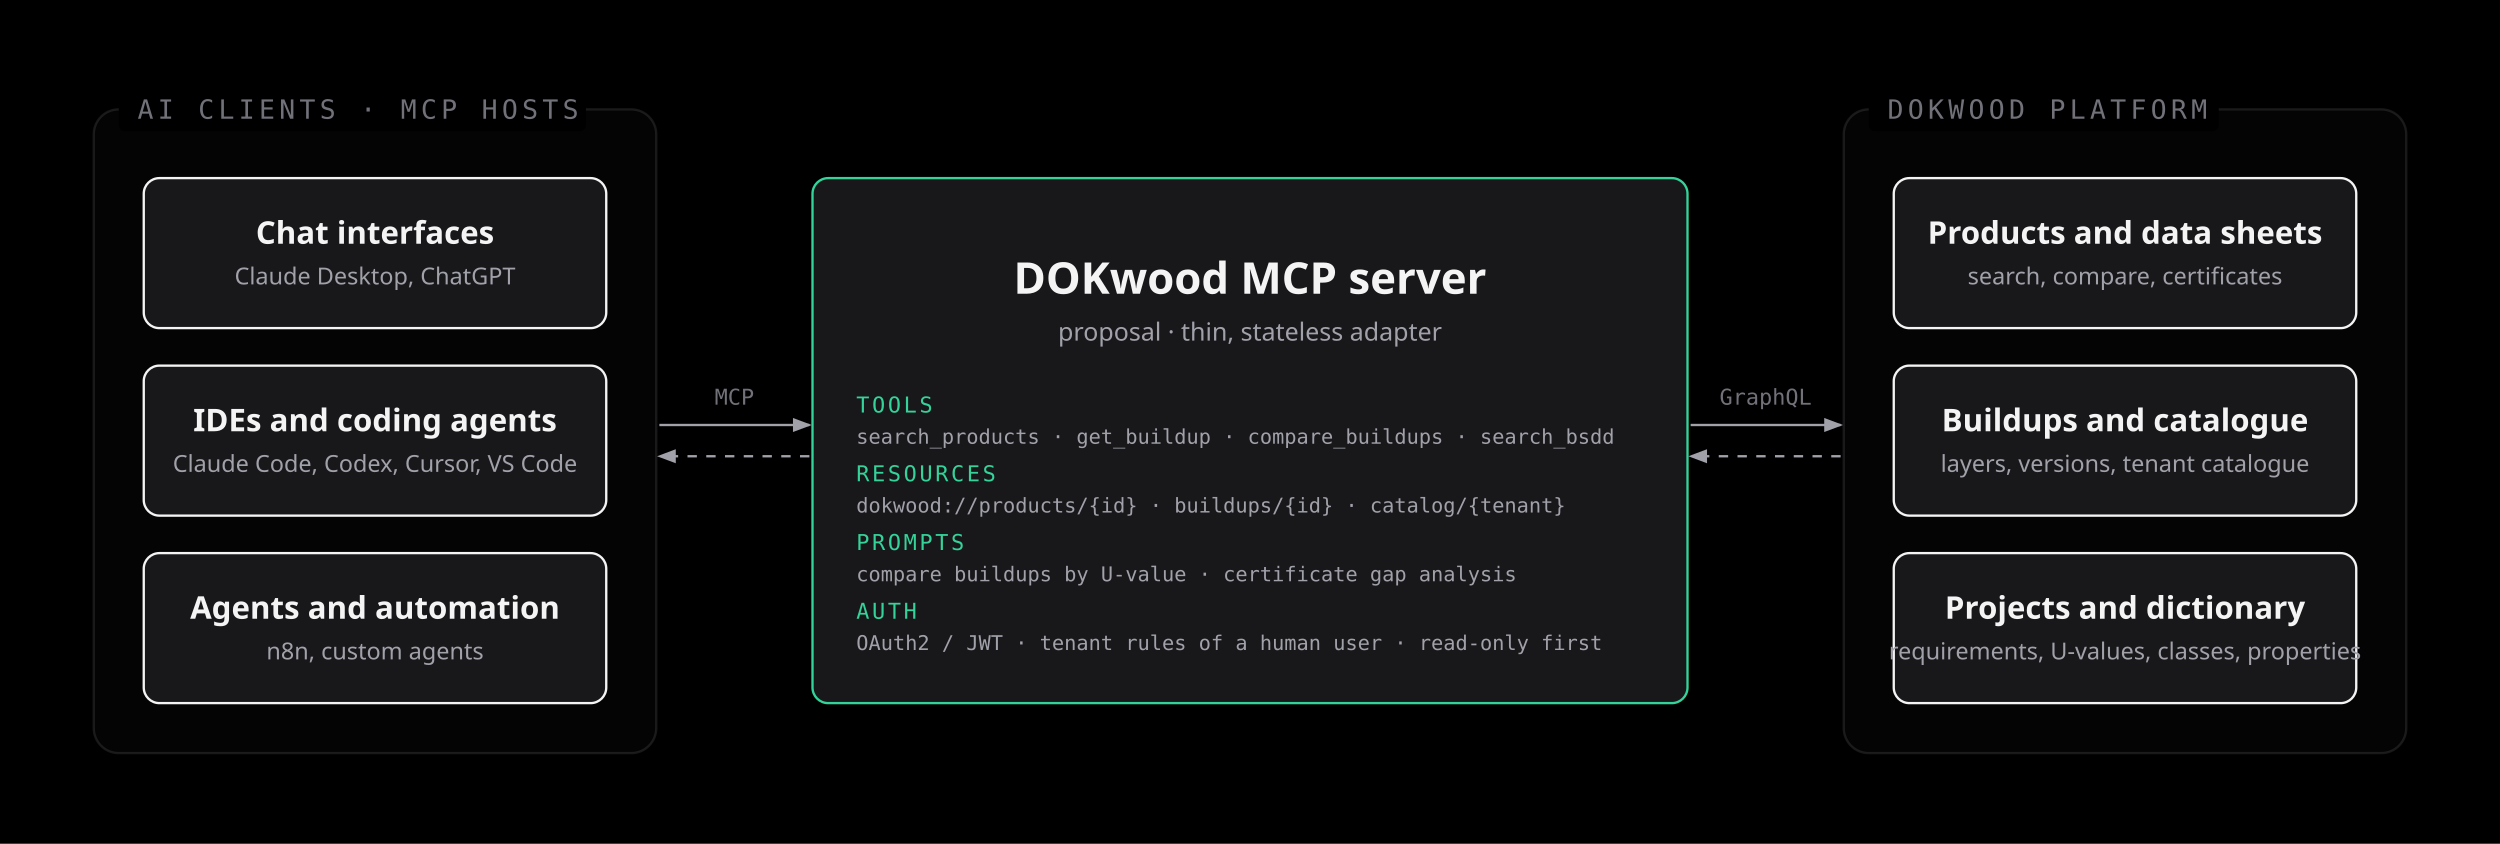
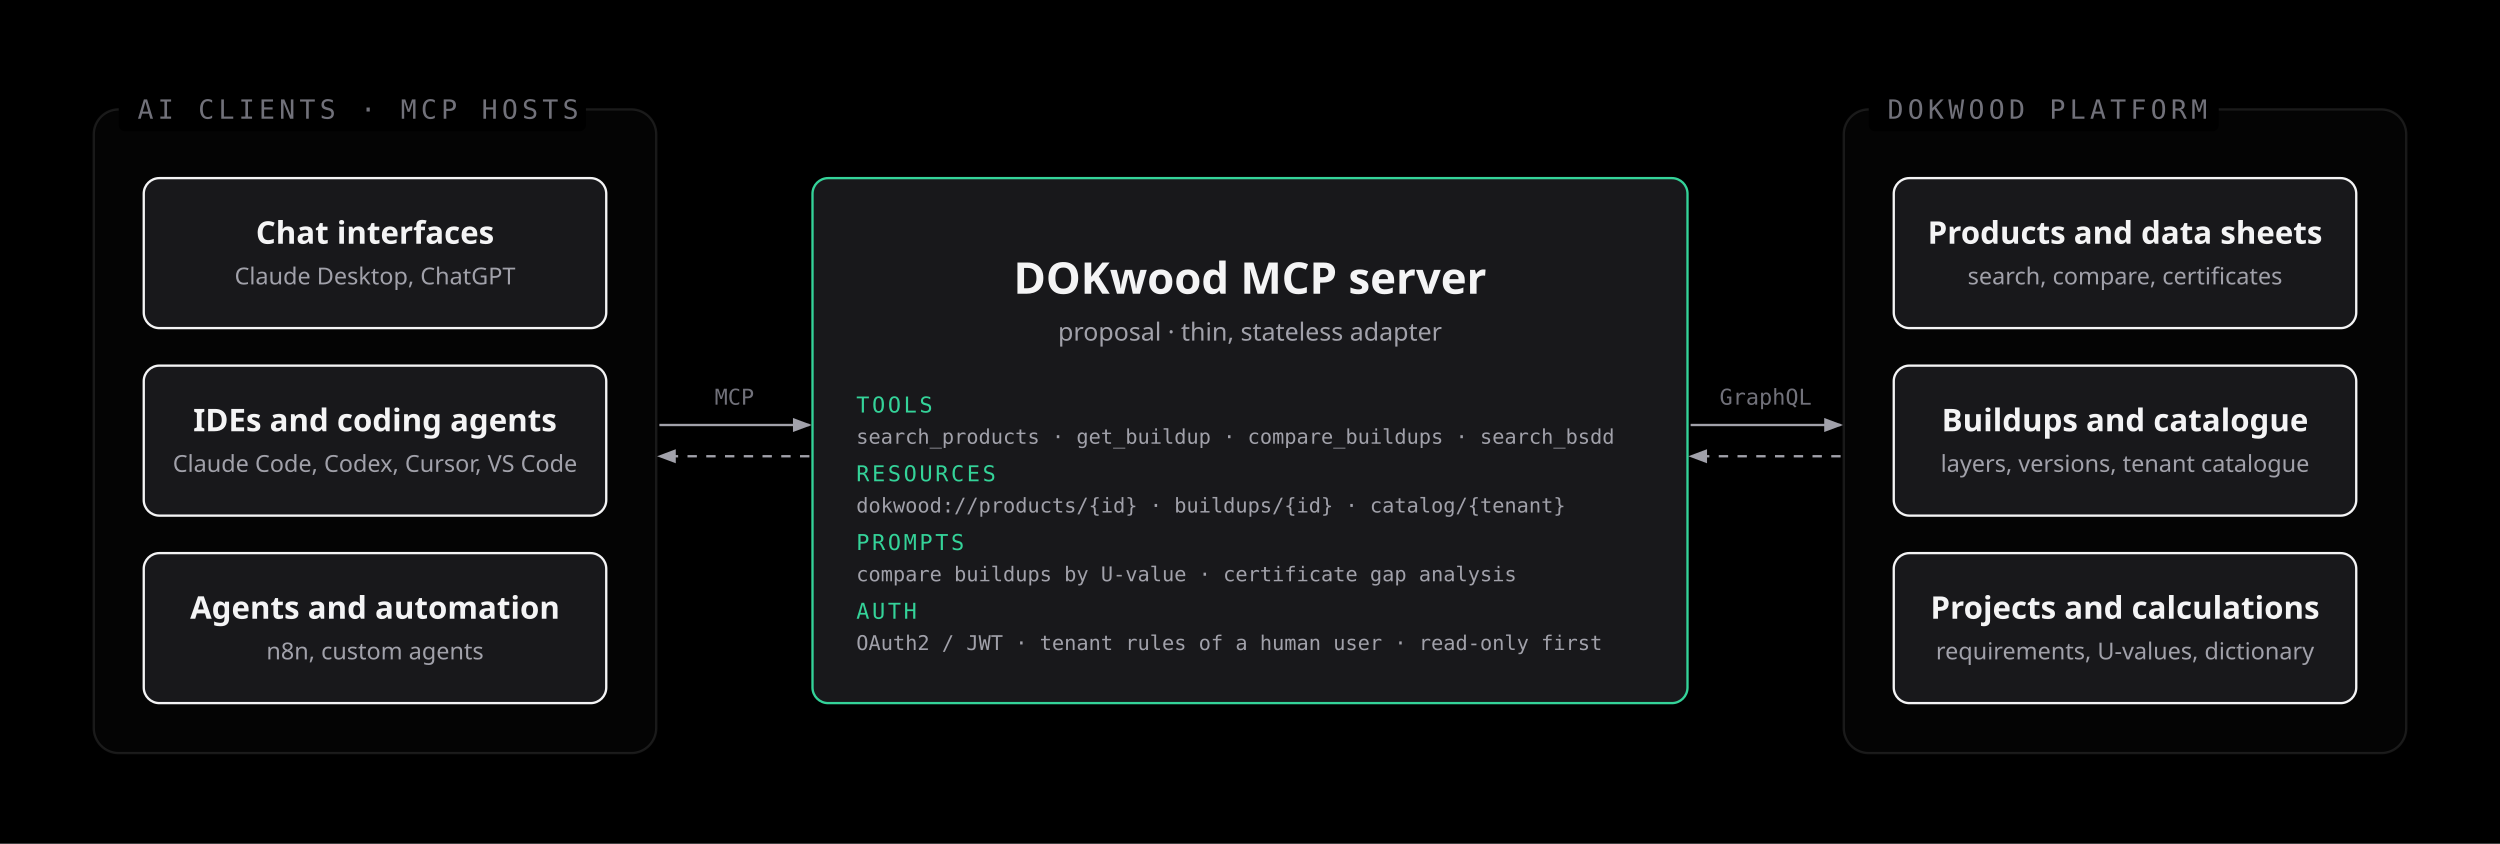
<svg xmlns="http://www.w3.org/2000/svg" viewBox="0 0 1600 540" role="img" aria-labelledby="dokwood-mcp-title">
  <defs>
    <marker id="dokwood-mcp-arrow" markerWidth="8" markerHeight="6" refX="7" refY="3" orient="auto">
      <polygon points="0 0, 8 3, 0 6" fill="#a1a1aa" />
    </marker>
  </defs>
  <rect width="100%" height="100%" fill="#000000" />
  <rect x="60" y="70" width="360" height="412" rx="16" fill="rgba(244,244,245,0.02)" stroke="rgba(244,244,245,0.10)" stroke-width="1.5" />
  <rect x="76" y="56" width="299" height="28" rx="4" fill="#000000" />
  <text x="88" y="76" fill="#71717a" font-size="17" font-family="ui-monospace, SFMono-Regular, Menlo, Consolas, monospace" letter-spacing="0.16em">AI CLIENTS · MCP HOSTS</text>
  <rect x="1180" y="70" width="360" height="412" rx="16" fill="rgba(244,244,245,0.02)" stroke="rgba(244,244,245,0.10)" stroke-width="1.5" />
  <rect x="1196" y="56" width="224" height="28" rx="4" fill="#000000" />
  <text x="1208" y="76" fill="#71717a" font-size="17" font-family="ui-monospace, SFMono-Regular, Menlo, Consolas, monospace" letter-spacing="0.16em">DOKWOOD PLATFORM</text>
  <rect x="92" y="114" width="296" height="96" rx="10" fill="#18181b" stroke="#f4f4f5" stroke-width="1.5" />
  <text x="240" y="156" text-anchor="middle" fill="#f4f4f5" font-size="20" font-weight="600" font-family="ui-sans-serif, system-ui, sans-serif">Chat interfaces</text>
  <text x="240" y="182" text-anchor="middle" fill="#a1a1aa" font-size="15" font-family="ui-sans-serif, system-ui, sans-serif">Claude Desktop, ChatGPT</text>
  <rect x="92" y="234" width="296" height="96" rx="10" fill="#18181b" stroke="#f4f4f5" stroke-width="1.5" />
  <text x="240" y="276" text-anchor="middle" fill="#f4f4f5" font-size="20" font-weight="600" font-family="ui-sans-serif, system-ui, sans-serif">IDEs and coding agents</text>
  <text x="240" y="302" text-anchor="middle" fill="#a1a1aa" font-size="15" font-family="ui-sans-serif, system-ui, sans-serif">Claude Code, Codex, Cursor, VS Code</text>
  <rect x="92" y="354" width="296" height="96" rx="10" fill="#18181b" stroke="#f4f4f5" stroke-width="1.5" />
  <text x="240" y="396" text-anchor="middle" fill="#f4f4f5" font-size="20" font-weight="600" font-family="ui-sans-serif, system-ui, sans-serif">Agents and automation</text>
  <text x="240" y="422" text-anchor="middle" fill="#a1a1aa" font-size="15" font-family="ui-sans-serif, system-ui, sans-serif">n8n, custom agents</text>
  <rect x="1212" y="114" width="296" height="96" rx="10" fill="#18181b" stroke="#f4f4f5" stroke-width="1.5" />
  <text x="1360" y="156" text-anchor="middle" fill="#f4f4f5" font-size="20" font-weight="600" font-family="ui-sans-serif, system-ui, sans-serif">Products and data sheets</text>
  <text x="1360" y="182" text-anchor="middle" fill="#a1a1aa" font-size="15" font-family="ui-sans-serif, system-ui, sans-serif">search, compare, certificates</text>
  <rect x="1212" y="234" width="296" height="96" rx="10" fill="#18181b" stroke="#f4f4f5" stroke-width="1.5" />
  <text x="1360" y="276" text-anchor="middle" fill="#f4f4f5" font-size="20" font-weight="600" font-family="ui-sans-serif, system-ui, sans-serif">Buildups and catalogue</text>
  <text x="1360" y="302" text-anchor="middle" fill="#a1a1aa" font-size="15" font-family="ui-sans-serif, system-ui, sans-serif">layers, versions, tenant catalogue</text>
  <rect x="1212" y="354" width="296" height="96" rx="10" fill="#18181b" stroke="#f4f4f5" stroke-width="1.5" />
-   <text x="1360" y="396" text-anchor="middle" fill="#f4f4f5" font-size="20" font-weight="600" font-family="ui-sans-serif, system-ui, sans-serif">Projects and dictionary</text>
-   <text x="1360" y="422" text-anchor="middle" fill="#a1a1aa" font-size="15" font-family="ui-sans-serif, system-ui, sans-serif">requirements, U-values, classes, properties</text>
+   <text x="1360" y="396" text-anchor="middle" fill="#f4f4f5" font-size="20" font-weight="600" font-family="ui-sans-serif, system-ui, sans-serif">Projects and calculations</text>
+   <text x="1360" y="422" text-anchor="middle" fill="#a1a1aa" font-size="15" font-family="ui-sans-serif, system-ui, sans-serif">requirements, U-values, dictionary</text>
  <rect x="520" y="114" width="560" height="336" rx="10" fill="#18181b" stroke="#34d399" stroke-width="1.5" />
  <text x="800" y="188" text-anchor="middle" fill="#f4f4f5" font-size="28" font-weight="700" font-family="ui-sans-serif, system-ui, sans-serif">DOKwood MCP server</text>
  <text x="800" y="218" text-anchor="middle" fill="#a1a1aa" font-size="16" font-family="ui-sans-serif, system-ui, sans-serif">proposal · thin, stateless adapter</text>
  <text x="548" y="264" fill="#34d399" font-size="14" font-family="ui-monospace, SFMono-Regular, Menlo, Consolas, monospace" letter-spacing="0.12em">TOOLS</text>
  <text x="548" y="284" fill="#a1a1aa" font-size="13" font-family="ui-monospace, SFMono-Regular, Menlo, Consolas, monospace">search_products · get_buildup · compare_buildups · search_bsdd</text>
  <text x="548" y="308" fill="#34d399" font-size="14" font-family="ui-monospace, SFMono-Regular, Menlo, Consolas, monospace" letter-spacing="0.12em">RESOURCES</text>
  <text x="548" y="328" fill="#a1a1aa" font-size="13" font-family="ui-monospace, SFMono-Regular, Menlo, Consolas, monospace">dokwood://products/{id} · buildups/{id} · catalog/{tenant}</text>
  <text x="548" y="352" fill="#34d399" font-size="14" font-family="ui-monospace, SFMono-Regular, Menlo, Consolas, monospace" letter-spacing="0.12em">PROMPTS</text>
  <text x="548" y="372" fill="#a1a1aa" font-size="13" font-family="ui-monospace, SFMono-Regular, Menlo, Consolas, monospace">compare buildups by U-value · certificate gap analysis</text>
  <text x="548" y="396" fill="#34d399" font-size="14" font-family="ui-monospace, SFMono-Regular, Menlo, Consolas, monospace" letter-spacing="0.12em">AUTH</text>
  <text x="548" y="416" fill="#a1a1aa" font-size="13" font-family="ui-monospace, SFMono-Regular, Menlo, Consolas, monospace">OAuth2 / JWT · tenant rules of a human user · read-only first</text>
  <line x1="422" y1="272" x2="518" y2="272" stroke="#a1a1aa" stroke-width="1.5" marker-end="url(#dokwood-mcp-arrow)" />
  <rect x="449.25" y="243" width="41.5" height="22" rx="4" fill="#000000" />
  <text x="470" y="259" text-anchor="middle" fill="#71717a" font-size="14" font-family="ui-monospace, SFMono-Regular, Menlo, Consolas, monospace">MCP</text>
  <line x1="518" y1="292" x2="422" y2="292" stroke="#a1a1aa" stroke-width="1.5" stroke-dasharray="6 6" marker-end="url(#dokwood-mcp-arrow)" />
  <line x1="1082" y1="272" x2="1178" y2="272" stroke="#a1a1aa" stroke-width="1.5" marker-end="url(#dokwood-mcp-arrow)" />
  <rect x="1092.25" y="243" width="75.5" height="22" rx="4" fill="#000000" />
  <text x="1130" y="259" text-anchor="middle" fill="#71717a" font-size="14" font-family="ui-monospace, SFMono-Regular, Menlo, Consolas, monospace">GraphQL</text>
  <line x1="1178" y1="292" x2="1082" y2="292" stroke="#a1a1aa" stroke-width="1.5" stroke-dasharray="6 6" marker-end="url(#dokwood-mcp-arrow)" />
</svg>
